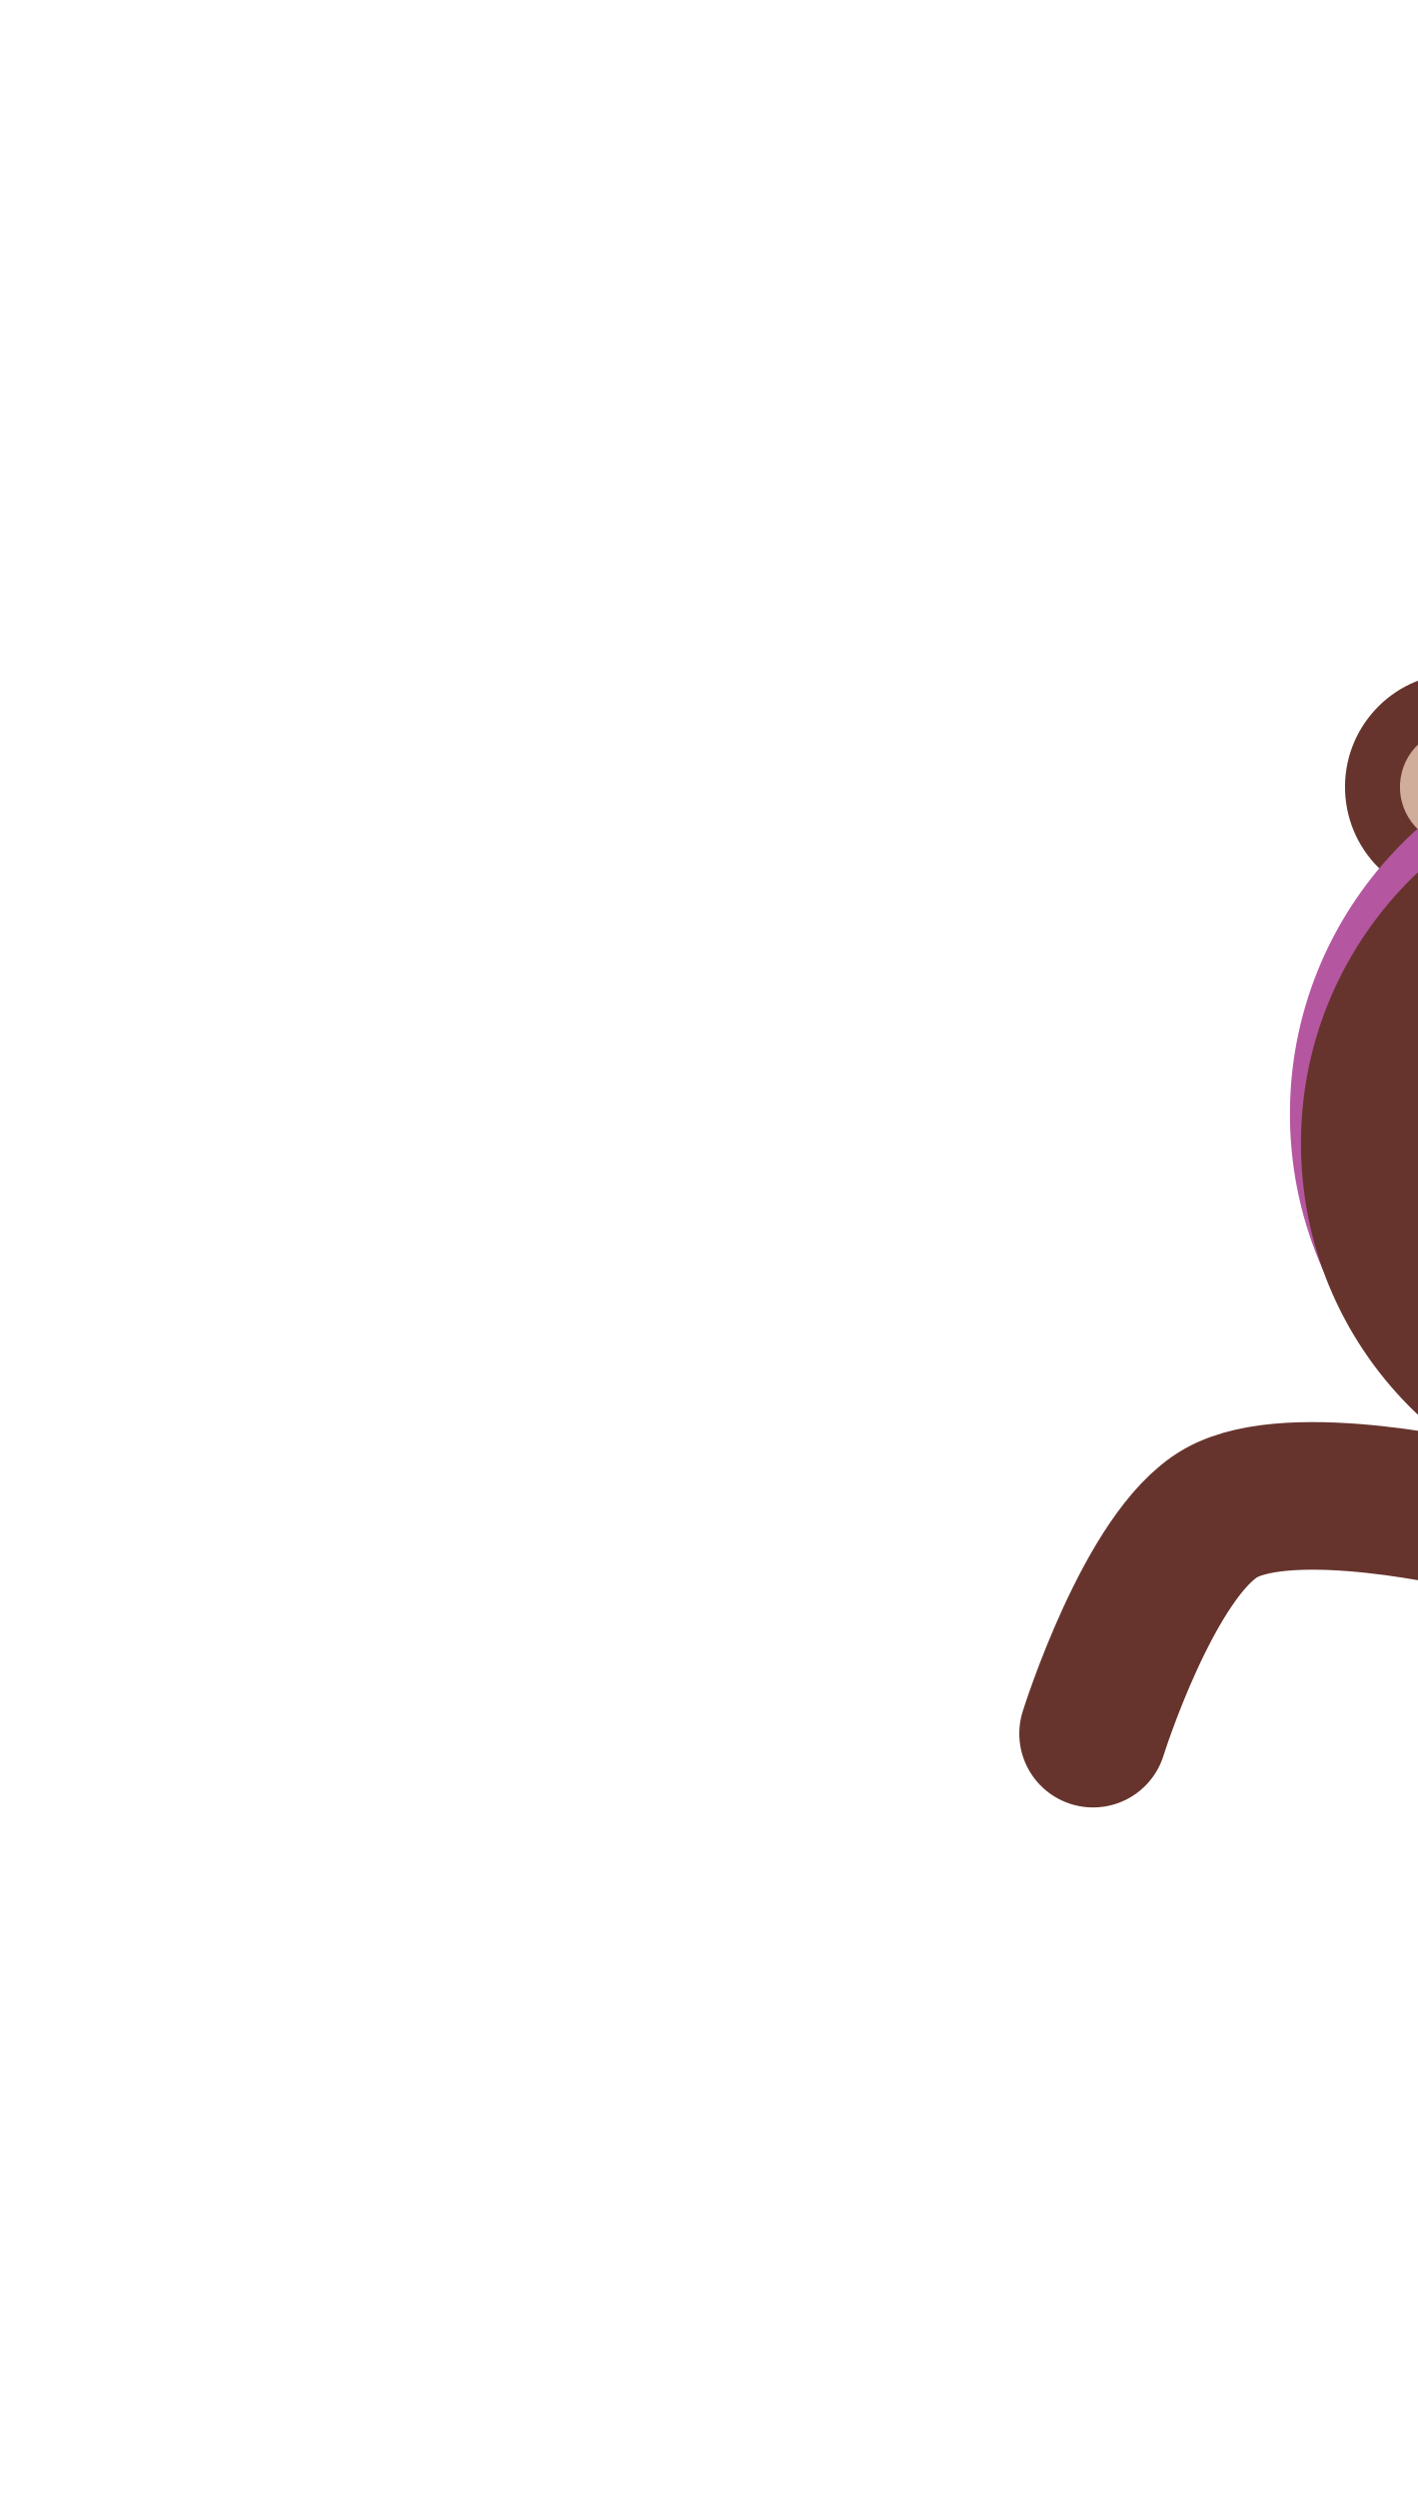
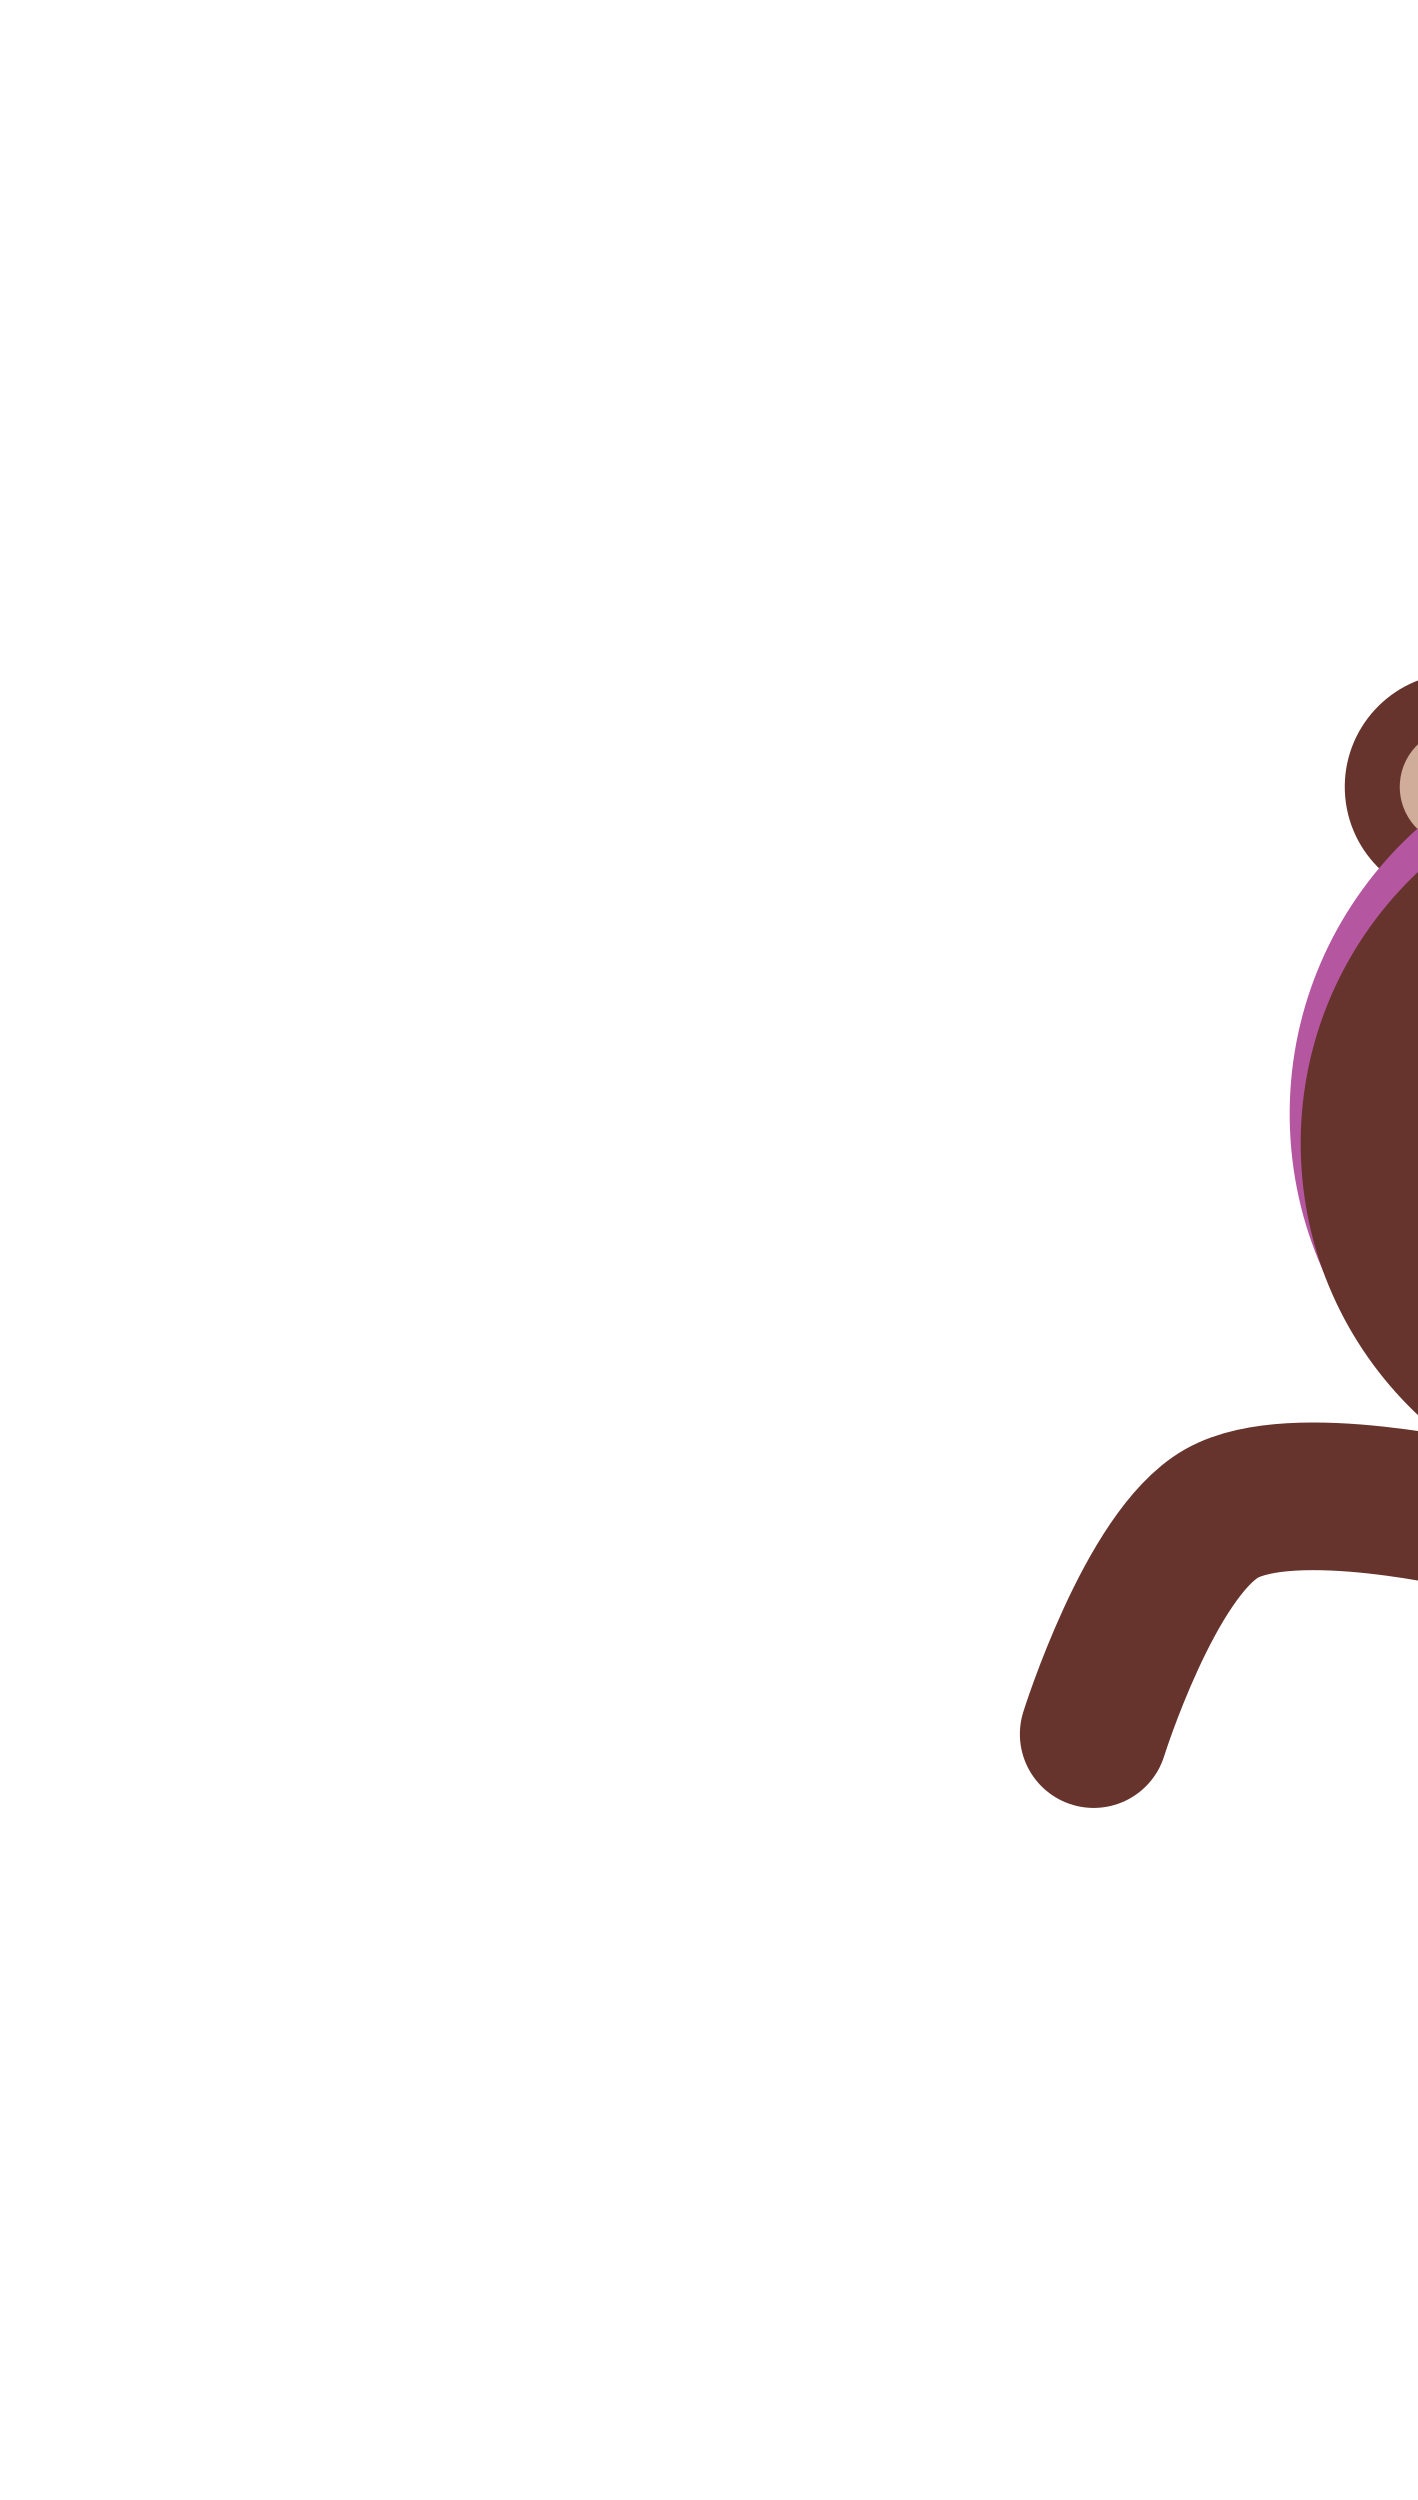
<svg xmlns="http://www.w3.org/2000/svg" width="800" height="800" style="width:100%;height:100%">
  <defs>
    <clipPath id="a">
      <path d="M0 0h800v800H0z" />
    </clipPath>
    <clipPath id="b">
      <path d="M0 0h400v400H0z" />
    </clipPath>
    <clipPath id="c">
      <path d="M0 0h500v500H0z" />
    </clipPath>
  </defs>
  <g clip-path="url(#a)">
-     <g display="block">
-       <g>
-         <path stroke-linecap="round" stroke-linejoin="round" stroke="#5E79BC" stroke-width="38" d="M466.339 705s0 0 0 0-12.05-77.43-17.97-102.66c-5.92-25.24-29.55-99.95-29.55-99.95" fill="none" />
+     <path stroke-linecap="round" stroke-linejoin="round" stroke="#5E79BC" stroke-width="38" d="M466.34 705s0 0 0 0-12.05-77.43-17.97-102.66c-5.92-25.24-29.55-99.95-29.55-99.95M375 705s0 0 0 0-12.66-74.65-13.96-100.54c-1.31-25.88 3.79-101.43 3.79-101.43" fill="none" display="block" />
+     <g clip-path="url(#b)" transform="rotate(-.68 17855.6 -15876.37)" display="block">
+       <g display="block">
+         <path fill="#5E79BB" d="M258.7 280.27a58.83 58.83 0 1 1-117.65 0 58.83 58.83 0 0 1 117.66 0z" />
+         <path fill="#66342C" d="M151.83 157.7a48.04 48.04 0 1 1 96.1 0v88.74h-96.1V157.7z" />
+         <path fill="#301A12" d="M232.72 122.64a48.23 48.23 0 0 0-9.8-7.1v52.21H178.3v-52.99a48.14 48.14 0 0 0-9.8 6.56v46.43h-16.68v78.69h96.1v-78.69h-15.2v-45.11z" />
      </g>
    </g>
-     <g display="block">
-       <g>
-         <path stroke-linecap="round" stroke-linejoin="round" stroke="#5E79BC" stroke-width="38" d="M375 705s0 0 0 0-12.66-74.65-13.96-100.54c-1.31-25.88 3.79-101.43 3.79-101.43" fill="none" />
+     <path stroke-linecap="round" stroke-linejoin="round" stroke="#66342D" stroke-width="34" d="M544.35 430.55s0 0 0 0-4.86-59.3-25.2-75.36c-20.34-16.06-79.15-7.05-79.15-7.05" fill="none" display="block" />
+     <g clip-path="url(#c)" transform="rotate(-2.35 1761.02 -4289.6) scale(.8)" display="block">
+       <g display="block">
+         <path fill="#D0AC9A" d="M193.94 136.22a16.36 16.36 0 0 1 22.36 6l6.22 10.8a16.4 16.4 0 0 1-6 22.38 16.36 16.36 0 0 1-22.37-6l-6.22-10.8a16.4 16.4 0 0 1 6-22.38z" />
+         <path stroke="#66342C" stroke-width="11.3" d="M193.94 136.22s0 0 0 0a16.36 16.36 0 0 1 22.36 6l6.22 10.8a16.4 16.4 0 0 1-6 22.38 16.36 16.36 0 0 1-22.37-6l-6.22-10.8a16.4 16.4 0 0 1 6-22.38z" fill="none" />
+         <path fill="#66342C" d="M192.21 115.97a32.78 32.78 0 1 1 0 65.56 32.78 32.78 0 0 1 0-65.56z" />
+         <path fill="#D0AC9A" d="M192.21 131.8a16.95 16.95 0 1 1 0 33.9 16.95 16.95 0 0 1 0-33.9z" />
+         <path fill="#66342C" d="M306.94 115.97a32.78 32.78 0 1 1 0 65.56 32.78 32.78 0 0 1 0-65.56z" />
+         <path fill="#D0AC9A" d="M306.94 131.8a16.95 16.95 0 1 1 0 33.9 16.95 16.95 0 0 1 0-33.9z" />
+         <path fill="#B556A0" d="M249.86 135.19c60.86 0 110.2 49.34 110.2 110.2s-49.34 110.2-110.2 110.2c-60.87 0-110.2-49.33-110.2-110.2 0-60.86 49.33-110.2 110.2-110.2z" />
+         <path fill="#66342C" d="M249.86 146.49c59.3 0 107.38 48.07 107.38 107.38 0 59.3-48.08 107.38-107.38 107.38s-107.38-48.08-107.38-107.38 48.08-107.38 107.38-107.38z" />
+         <path fill="#B556A0" d="M262.02 140.27L228.1 162.3v-44.05l33.9 22.02z" />
+         <path fill="#B556A0" d="M237.7 140.27l33.91-22.02v44.05l-33.91-22.03z" />
+         <path fill="#D0AC9A" d="M250.42 347.12c31.84 0 57.65-25.56 57.65-57.1h-115.3c0 31.54 25.82 57.1 57.65 57.1z" />
+         <path fill="#D0AC9A" d="M308.07 290.02a19.77 19.77 0 0 1-19.77 19.77h-75.76a19.76 19.76 0 0 1 0-39.53h75.77a19.76 19.76 0 0 1 19.76 19.76z" />
+         <path fill="#301A12" d="M250.42 306.98c12.97 0 23.48-10.65 23.48-23.8h-46.97c0 13.15 10.52 23.8 23.49 23.8z" />
+         <path fill="#301A12" d="M273.9 283.19a8.23 8.23 0 0 1-8.23 8.23h-30.5a8.23 8.23 0 0 1 0-16.47h30.5a8.23 8.23 0 0 1 8.23 8.24z" />
+         <path d="M216.08 225.9l4.58-7.96a2.66 2.66 0 0 1 3.64-.97 2.67 2.67 0 0 1 .97 3.64l-4.87 8.47c4.22 4 6.98 9.88 6.98 15.77a3.92 3.92 0 0 1-3.92 3.93 3.92 3.92 0 0 1-3.88-3.32h-.03l-.02-.59c-.27-7.66-6.31-13.75-13.69-13.75s-13.42 6.09-13.69 13.75l-.02.6-.03-.01a3.92 3.92 0 0 1-3.88 3.32 3.92 3.92 0 0 1-3.92-3.93v-.03a22.4 22.4 0 0 1 7.44-16.16l-4.64-8.05a2.67 2.67 0 0 1 .98-3.64 2.66 2.66 0 0 1 3.64.97l4.42 7.68a20.89 20.89 0 0 1 7.46-2.24v-9.23a2.67 2.67 0 0 1 2.66-2.67 2.66 2.66 0 0 1 2.66 2.67v9.33a20.89 20.89 0 0 1 7.16 2.42z" />
+         <path stroke="#000" stroke-width="1.13" d="M216.08 225.9l4.58-7.96a2.66 2.66 0 0 1 3.64-.97 2.67 2.67 0 0 1 .97 3.64l-4.87 8.47c4.22 4 6.98 9.88 6.98 15.77a3.92 3.92 0 0 1-3.92 3.93 3.92 3.92 0 0 1-3.88-3.32h-.03l-.02-.59c-.27-7.66-6.31-13.75-13.69-13.75s-13.42 6.09-13.69 13.75l-.02.6-.03-.01a3.92 3.92 0 0 1-3.88 3.32 3.92 3.92 0 0 1-3.92-3.93v0-.03 0a22.4 22.4 0 0 1 7.44-16.16l-4.64-8.05a2.67 2.67 0 0 1 .98-3.64 2.66 2.66 0 0 1 3.64.97l4.42 7.68a20.89 20.89 0 0 1 7.46-2.24v-9.23a2.67 2.67 0 0 1 2.66-2.67 2.66 2.66 0 0 1 2.66 2.67v9.33a20.89 20.89 0 0 1 7.16 2.42z" fill="none" />
+         <path d="M290.1 223.48v-9.33a2.67 2.67 0 0 1 2.66-2.67 2.67 2.67 0 0 1 2.66 2.67v9.23a20.89 20.89 0 0 1 7.46 2.24l4.42-7.68a2.66 2.66 0 0 1 3.64-.97 2.67 2.67 0 0 1 .98 3.64l-4.64 8.05a22.4 22.4 0 0 1 7.44 16.15v.04a3.92 3.92 0 0 1-3.92 3.93 3.92 3.92 0 0 1-3.88-3.32h-.03l-.02-.59c-.27-7.66-6.31-13.75-13.69-13.75s-13.42 6.09-13.69 13.75l-.02.6-.03-.01a3.92 3.92 0 0 1-3.88 3.32 3.92 3.92 0 0 1-3.92-3.93c0-5.89 2.76-11.77 6.98-15.77l-4.87-8.47a2.67 2.67 0 0 1 .97-3.64 2.66 2.66 0 0 1 3.64.97l4.58 7.96a20.89 20.89 0 0 1 7.16-2.42z" />
+         <path stroke="#000" stroke-width="1.13" d="M290.1 223.48v-9.33a2.67 2.67 0 0 1 2.66-2.67 2.67 2.67 0 0 1 2.66 2.67v9.23a20.89 20.89 0 0 1 7.46 2.24l4.42-7.68a2.66 2.66 0 0 1 3.64-.97 2.67 2.67 0 0 1 .98 3.64l-4.64 8.05a22.4 22.4 0 0 1 7.44 16.15v.04a3.92 3.92 0 0 1-3.92 3.93 3.92 3.92 0 0 1-3.88-3.32h-.03l-.02-.59c-.27-7.66-6.31-13.75-13.69-13.75s-13.42 6.09-13.69 13.75l-.02.6-.03-.01a3.92 3.92 0 0 1-3.88 3.32 3.92 3.92 0 0 1-3.92-3.93c0-5.89 2.76-11.77 6.98-15.77l-4.87-8.47a2.67 2.67 0 0 1 .97-3.64 2.66 2.66 0 0 1 3.64.97l4.58 7.96a20.89 20.89 0 0 1 7.16-2.42z" fill="none" />
      </g>
    </g>
-     <g clip-path="url(#b)" transform="rotate(-.675 17855.603 -15876.366)" display="block">
-       <g display="block">
-         <path fill="#5E79BB" d="M258.707 280.266c0 32.49-26.339 58.83-58.83 58.83-32.49 0-58.83-26.34-58.83-58.83 0-32.49 26.34-58.83 58.83-58.83 32.491 0 58.83 26.34 58.83 58.83z" />
-         <path fill="#66342C" d="M151.833 157.703c0-26.534 21.51-48.044 48.044-48.044 26.535 0 48.045 21.51 48.045 48.044v88.736h-96.09v-88.736z" />
-         <path fill="#301A12" d="M232.724 122.64a48.225 48.225 0 0 0-9.805-7.106v52.22h-44.613V114.76a48.14 48.14 0 0 0-9.805 6.557v46.436h-16.668v78.685h96.089v-78.685h-15.198V122.64z" />
-       </g>
-     </g>
-     <g display="block">
-       <g>
-         <path stroke-linecap="round" stroke-linejoin="round" stroke="#66342D" stroke-width="34" d="M544.349 430.545s0 0 0 0-4.86-59.29-25.2-75.36c-20.34-16.06-79.15-7.05-79.15-7.05" fill="none" />
-       </g>
-     </g>
-     <g clip-path="url(#c)" transform="rotate(-2.353 1761.02 -4289.601) scale(.8)" display="block">
-       <g display="block">
-         <path fill="#D0AC9A" d="M193.937 136.225c7.834-4.523 17.847-1.836 22.364 6.001l6.22 10.79c4.516 7.838 1.828 17.857-6.006 22.38-7.834 4.523-17.846 1.837-22.364-6l-6.22-10.79c-4.516-7.837-1.827-17.858 6.006-22.381z" />
-         <path stroke="#66342C" stroke-width="11.303" d="M193.937 136.225s0 0 0 0c7.834-4.523 17.847-1.836 22.364 6.001l6.22 10.79c4.516 7.838 1.828 17.857-6.006 22.38-7.834 4.523-17.846 1.837-22.364-6l-6.22-10.79c-4.516-7.837-1.827-17.858 6.006-22.381z" fill="none" />
-         <path fill="#66342C" d="M192.213 115.971c18.104 0 32.78 14.675 32.78 32.779 0 18.103-14.676 32.779-32.78 32.779-18.103 0-32.778-14.676-32.778-32.78 0-18.103 14.675-32.778 32.778-32.778z" />
-         <path fill="#D0AC9A" d="M192.213 131.795c9.364 0 16.955 7.591 16.955 16.955 0 9.363-7.591 16.954-16.955 16.954-9.363 0-16.954-7.59-16.954-16.954s7.591-16.955 16.954-16.955z" />
-         <path fill="#66342C" d="M306.939 115.971c18.103 0 32.779 14.675 32.779 32.779 0 18.103-14.676 32.779-32.78 32.779-18.102 0-32.778-14.676-32.778-32.78 0-18.103 14.676-32.778 32.779-32.778z" />
-         <path fill="#D0AC9A" d="M306.939 131.795c9.363 0 16.954 7.591 16.954 16.955 0 9.363-7.59 16.954-16.954 16.954s-16.955-7.59-16.955-16.954 7.591-16.955 16.955-16.955z" />
-         <path fill="#B556A0" d="M249.859 135.186c60.864 0 110.204 49.34 110.204 110.205 0 60.863-49.34 110.204-110.204 110.204-60.864 0-110.205-49.34-110.205-110.204 0-60.864 49.34-110.205 110.205-110.205z" />
-         <path fill="#66342C" d="M249.859 146.49c59.303 0 107.378 48.074 107.378 107.378 0 59.303-48.075 107.378-107.378 107.378-59.304 0-107.379-48.075-107.379-107.378 0-59.304 48.075-107.379 107.379-107.379z" />
-         <path fill="#B556A0" d="M262.017 140.273l-33.91 22.024v-44.049l33.91 22.025z" />
-         <path fill="#B556A0" d="M237.7 140.273l33.91-22.025v44.05l-33.91-22.025z" />
-         <path fill="#D0AC9A" d="M250.423 347.117c31.836 0 57.645-25.562 57.645-57.095h-115.29c0 31.533 25.809 57.095 57.645 57.095z" />
-         <path fill="#D0AC9A" d="M308.07 290.021c0 10.915-8.85 19.764-19.765 19.764h-75.762c-10.915 0-19.763-8.849-19.763-19.764s8.848-19.764 19.763-19.764h75.762c10.916 0 19.764 8.85 19.764 19.764z" />
-         <path fill="#301A12" d="M250.418 306.978c12.97 0 23.484-10.65 23.484-23.79h-46.97c0 13.14 10.515 23.79 23.486 23.79z" />
-         <path fill="#301A12" d="M273.902 283.189a8.235 8.235 0 0 1-8.234 8.235h-30.5a8.235 8.235 0 0 1 0-16.47h30.5a8.235 8.235 0 0 1 8.234 8.235z" />
-         <path d="M216.077 225.904l4.584-7.961a2.66 2.66 0 0 1 3.638-.977 2.672 2.672 0 0 1 .974 3.644l-4.876 8.467c4.227 4.002 6.981 9.885 6.981 15.775a3.924 3.924 0 0 1-3.92 3.93 3.925 3.925 0 0 1-3.875-3.324l-.035.003-.02-.59c-.265-7.662-6.312-13.753-13.688-13.753s-13.422 6.091-13.687 13.754l-.021.59-.035-.004a3.925 3.925 0 0 1-3.875 3.323 3.925 3.925 0 0 1-3.92-3.93v-.002-.033-.002c.056-6.1 2.928-12.122 7.436-16.155l-4.634-8.049a2.671 2.671 0 0 1 .974-3.644 2.66 2.66 0 0 1 3.638.977l4.419 7.675a20.885 20.885 0 0 1 7.462-2.242v-9.226a2.665 2.665 0 0 1 2.663-2.668 2.664 2.664 0 0 1 2.662 2.668v9.33a20.89 20.89 0 0 1 7.155 2.424z" />
-         <path stroke="#000" stroke-width="1.13" d="M216.077 225.904l4.584-7.961a2.66 2.66 0 0 1 3.638-.977 2.672 2.672 0 0 1 .974 3.644l-4.876 8.467c4.227 4.002 6.981 9.885 6.981 15.775a3.924 3.924 0 0 1-3.92 3.93 3.925 3.925 0 0 1-3.875-3.324l-.035.003-.02-.59c-.265-7.662-6.312-13.753-13.688-13.753s-13.422 6.091-13.687 13.754l-.021.59-.035-.004a3.925 3.925 0 0 1-3.875 3.323 3.925 3.925 0 0 1-3.92-3.93v-.002-.033-.002c.056-6.1 2.928-12.122 7.436-16.155l-4.634-8.049a2.671 2.671 0 0 1 .974-3.644 2.66 2.66 0 0 1 3.638.977l4.419 7.675a20.885 20.885 0 0 1 7.462-2.242v-9.226a2.665 2.665 0 0 1 2.663-2.668 2.664 2.664 0 0 1 2.662 2.668v9.33a20.89 20.89 0 0 1 7.155 2.424z" fill="none" />
-         <g>
-           <path d="M290.099 223.48v-9.33a2.665 2.665 0 0 1 2.662-2.668 2.666 2.666 0 0 1 2.662 2.668v9.226a20.886 20.886 0 0 1 7.462 2.242l4.42-7.675a2.66 2.66 0 0 1 3.637-.977 2.67 2.67 0 0 1 .974 3.644l-4.634 8.049c4.508 4.033 7.38 10.055 7.436 16.155V244.852a3.925 3.925 0 0 1-3.92 3.93 3.924 3.924 0 0 1-3.874-3.324l-.036.003-.02-.59c-.265-7.662-6.312-13.753-13.688-13.753-7.377 0-13.423 6.091-13.688 13.754l-.02.59-.035-.004a3.925 3.925 0 0 1-3.875 3.323 3.924 3.924 0 0 1-3.92-3.929c0-5.89 2.754-11.773 6.98-15.775l-4.876-8.467a2.672 2.672 0 0 1 .975-3.644 2.66 2.66 0 0 1 3.638.977l4.584 7.96a20.887 20.887 0 0 1 7.156-2.422z" />
-           <path stroke="#000" stroke-width="1.13" d="M290.099 223.48v-9.33a2.665 2.665 0 0 1 2.662-2.668 2.666 2.666 0 0 1 2.662 2.668v9.226a20.886 20.886 0 0 1 7.462 2.242l4.42-7.675a2.66 2.66 0 0 1 3.637-.977 2.67 2.67 0 0 1 .974 3.644l-4.634 8.049c4.508 4.033 7.38 10.055 7.436 16.155V244.852a3.925 3.925 0 0 1-3.92 3.93 3.924 3.924 0 0 1-3.874-3.324l-.036.003-.02-.59c-.265-7.662-6.312-13.753-13.688-13.753-7.377 0-13.423 6.091-13.688 13.754l-.02.59-.035-.004a3.925 3.925 0 0 1-3.875 3.323 3.924 3.924 0 0 1-3.92-3.929c0-5.89 2.754-11.773 6.98-15.775l-4.876-8.467a2.672 2.672 0 0 1 .975-3.644 2.66 2.66 0 0 1 3.638.977l4.584 7.96a20.887 20.887 0 0 1 7.156-2.422z" fill="none" />
-         </g>
-       </g>
-     </g>
-     <g display="block">
-       <g>
-         <path stroke-linecap="round" stroke-linejoin="round" stroke="#66342D" stroke-width="34" d="M251.853 399.325s0 0 0 0 12.98-41.46 29.44-50.81c16.46-9.34 58.71.8 58.71.8" fill="none" />
-       </g>
-     </g>
+     <path stroke-linecap="round" stroke-linejoin="round" stroke="#66342D" stroke-width="34" d="M251.85 399.32s0 0 0 0 12.98-41.46 29.44-50.8c16.46-9.34 58.71.8 58.71.8" fill="none" display="block" />
  </g>
</svg>
